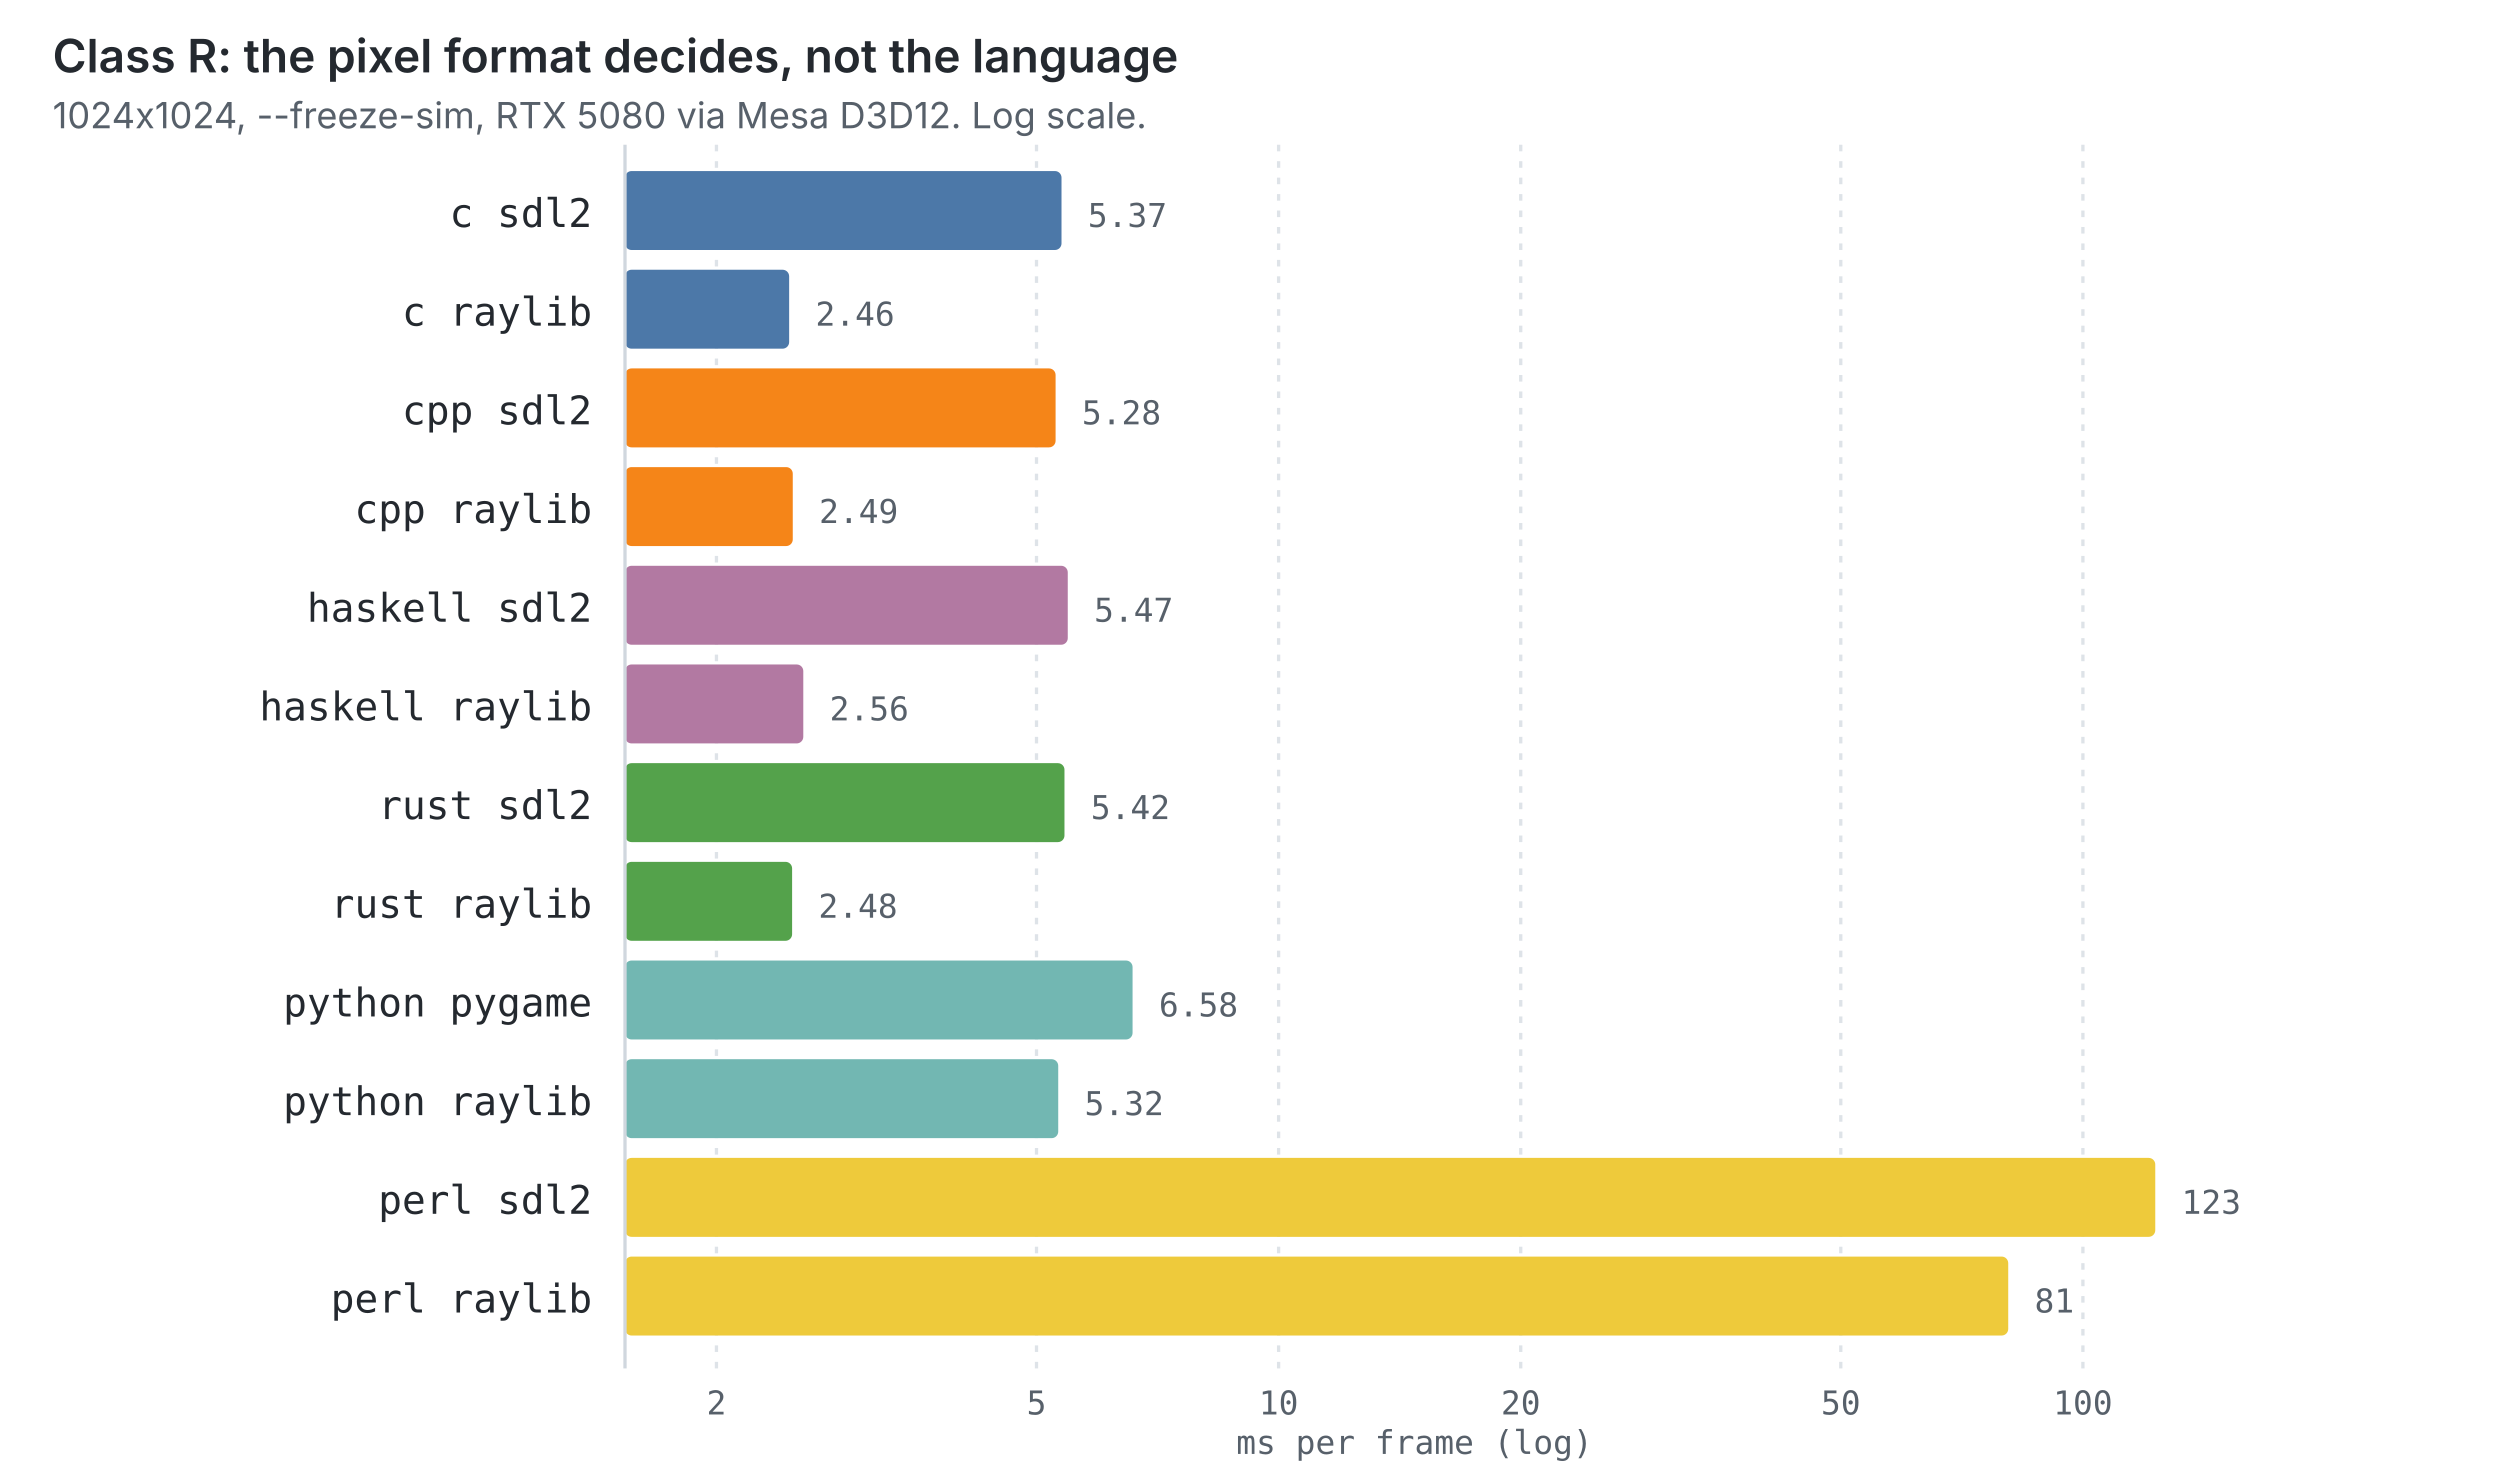
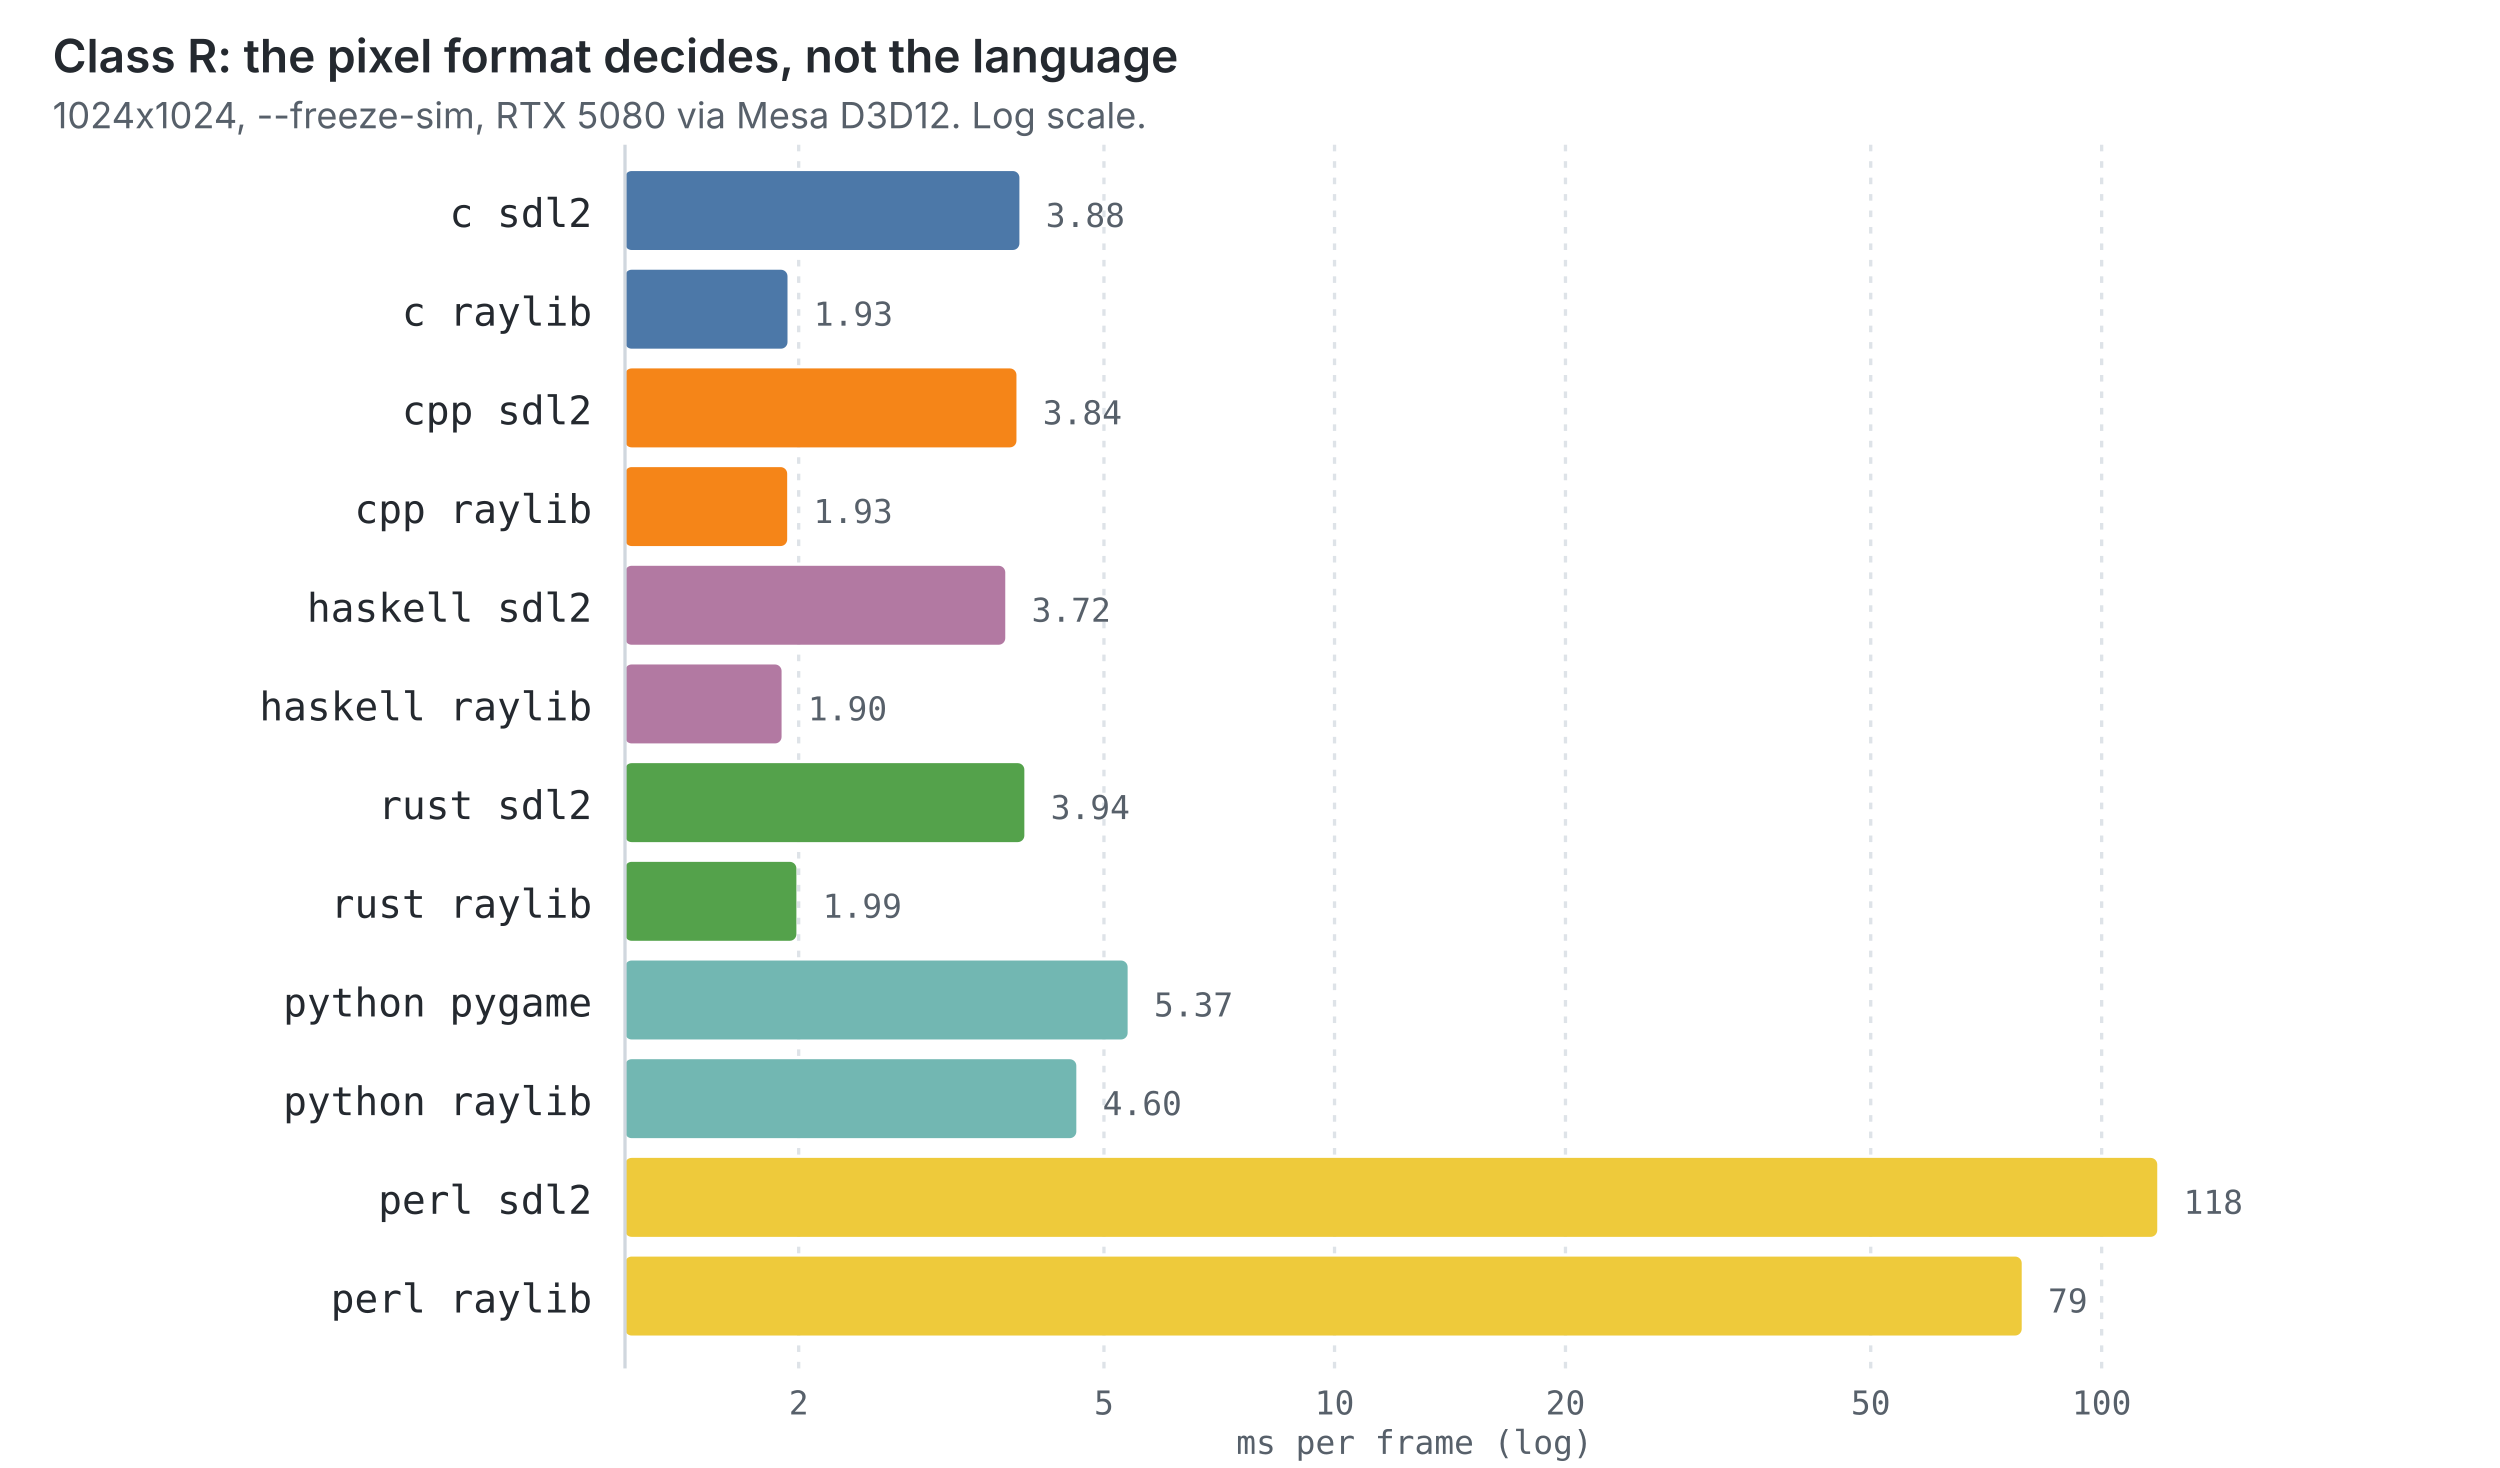
<svg xmlns="http://www.w3.org/2000/svg" viewBox="0 0 760 446" width="760" height="446" role="img" aria-label="Class R: the pixel format decides, not the language">
  <style>
    .bg    { fill: none; }
    .lbl   { fill: #24292f; font: 12px ui-monospace, "SF Mono", Menlo, monospace; }
    .lbl-s { fill: #57606a; font: 10px ui-monospace, "SF Mono", Menlo, monospace; }
    .ttl   { fill: #24292f; font: 600 14px -apple-system, "Segoe UI", sans-serif; }
    .sub   { fill: #57606a; font: 11px -apple-system, "Segoe UI", sans-serif; }
    .axis  { stroke: #d0d7de; stroke-width: 1; }
    .grid  { stroke: #d0d7de; stroke-width: 1; stroke-dasharray: 2 3; opacity: .7; }
    @media (prefers-color-scheme: dark) {
      .lbl   { fill: #e6edf3; }
      .lbl-s { fill: #9198a1; }
      .ttl   { fill: #e6edf3; }
      .sub   { fill: #9198a1; }
      .axis  { stroke: #3d444d; }
      .grid  { stroke: #3d444d; }
    }
  </style>
  <text x="16" y="22" class="ttl">Class R: the pixel format decides, not the language</text>
  <text x="16" y="39" class="sub">1024x1024, --freeze-sim, RTX 5080 via Mesa D3D12. Log scale.</text>
-   <line x1="217.8" y1="44" x2="217.8" y2="416" class="grid" />
-   <text x="217.8" y="430" class="lbl-s" text-anchor="middle">2</text>
-   <line x1="315.1" y1="44" x2="315.1" y2="416" class="grid" />
-   <text x="315.1" y="430" class="lbl-s" text-anchor="middle">5</text>
-   <line x1="388.7" y1="44" x2="388.7" y2="416" class="grid" />
-   <text x="388.7" y="430" class="lbl-s" text-anchor="middle">10</text>
-   <line x1="462.3" y1="44" x2="462.3" y2="416" class="grid" />
-   <text x="462.3" y="430" class="lbl-s" text-anchor="middle">20</text>
-   <line x1="559.6" y1="44" x2="559.6" y2="416" class="grid" />
-   <text x="559.6" y="430" class="lbl-s" text-anchor="middle">50</text>
-   <line x1="633.2" y1="44" x2="633.2" y2="416" class="grid" />
-   <text x="633.2" y="430" class="lbl-s" text-anchor="middle">100</text>
+   <line x1="242.8" y1="44" x2="242.8" y2="416" class="grid" />
+   <text x="242.8" y="430" class="lbl-s" text-anchor="middle">2</text>
+   <line x1="335.6" y1="44" x2="335.6" y2="416" class="grid" />
+   <text x="335.6" y="430" class="lbl-s" text-anchor="middle">5</text>
+   <line x1="405.7" y1="44" x2="405.7" y2="416" class="grid" />
+   <text x="405.7" y="430" class="lbl-s" text-anchor="middle">10</text>
+   <line x1="475.9" y1="44" x2="475.9" y2="416" class="grid" />
+   <text x="475.9" y="430" class="lbl-s" text-anchor="middle">20</text>
+   <line x1="568.7" y1="44" x2="568.7" y2="416" class="grid" />
+   <text x="568.7" y="430" class="lbl-s" text-anchor="middle">50</text>
+   <line x1="638.9" y1="44" x2="638.9" y2="416" class="grid" />
+   <text x="638.9" y="430" class="lbl-s" text-anchor="middle">100</text>
  <text x="430" y="442" class="lbl-s" text-anchor="middle">ms per frame (log)</text>
  <text x="180" y="69" class="lbl" text-anchor="end">c sdl2</text>
-   <rect x="190" y="52" width="132.7" height="24" rx="2" fill="#4c78a8" />
-   <text x="330.7" y="69" class="lbl-s">5.37</text>
+   <rect x="190" y="52" width="119.9" height="24" rx="2" fill="#4c78a8" />
+   <text x="317.9" y="69" class="lbl-s">3.88</text>
  <text x="180" y="99" class="lbl" text-anchor="end">c raylib</text>
-   <rect x="190" y="82" width="49.9" height="24" rx="2" fill="#4c78a8" />
-   <text x="247.9" y="99" class="lbl-s">2.46</text>
+   <rect x="190" y="82" width="49.4" height="24" rx="2" fill="#4c78a8" />
+   <text x="247.4" y="99" class="lbl-s">1.93</text>
  <text x="180" y="129" class="lbl" text-anchor="end">cpp sdl2</text>
-   <rect x="190" y="112" width="130.9" height="24" rx="2" fill="#f58518" />
-   <text x="328.9" y="129" class="lbl-s">5.28</text>
+   <rect x="190" y="112" width="119.0" height="24" rx="2" fill="#f58518" />
+   <text x="317.0" y="129" class="lbl-s">3.84</text>
  <text x="180" y="159" class="lbl" text-anchor="end">cpp raylib</text>
-   <rect x="190" y="142" width="51.0" height="24" rx="2" fill="#f58518" />
-   <text x="249.0" y="159" class="lbl-s">2.49</text>
+   <rect x="190" y="142" width="49.3" height="24" rx="2" fill="#f58518" />
+   <text x="247.3" y="159" class="lbl-s">1.93</text>
  <text x="180" y="189" class="lbl" text-anchor="end">haskell sdl2</text>
-   <rect x="190" y="172" width="134.6" height="24" rx="2" fill="#b279a2" />
-   <text x="332.6" y="189" class="lbl-s">5.47</text>
+   <rect x="190" y="172" width="115.6" height="24" rx="2" fill="#b279a2" />
+   <text x="313.6" y="189" class="lbl-s">3.72</text>
  <text x="180" y="219" class="lbl" text-anchor="end">haskell raylib</text>
-   <rect x="190" y="202" width="54.2" height="24" rx="2" fill="#b279a2" />
-   <text x="252.2" y="219" class="lbl-s">2.56</text>
+   <rect x="190" y="202" width="47.6" height="24" rx="2" fill="#b279a2" />
+   <text x="245.6" y="219" class="lbl-s">1.90</text>
  <text x="180" y="249" class="lbl" text-anchor="end">rust sdl2</text>
-   <rect x="190" y="232" width="133.6" height="24" rx="2" fill="#54a24b" />
-   <text x="331.6" y="249" class="lbl-s">5.42</text>
+   <rect x="190" y="232" width="121.4" height="24" rx="2" fill="#54a24b" />
+   <text x="319.4" y="249" class="lbl-s">3.94</text>
  <text x="180" y="279" class="lbl" text-anchor="end">rust raylib</text>
-   <rect x="190" y="262" width="50.8" height="24" rx="2" fill="#54a24b" />
-   <text x="248.8" y="279" class="lbl-s">2.48</text>
+   <rect x="190" y="262" width="52.1" height="24" rx="2" fill="#54a24b" />
+   <text x="250.1" y="279" class="lbl-s">1.99</text>
  <text x="180" y="309" class="lbl" text-anchor="end">python pygame</text>
-   <rect x="190" y="292" width="154.3" height="24" rx="2" fill="#72b7b2" />
-   <text x="352.3" y="309" class="lbl-s">6.58</text>
+   <rect x="190" y="292" width="152.8" height="24" rx="2" fill="#72b7b2" />
+   <text x="350.8" y="309" class="lbl-s">5.37</text>
  <text x="180" y="339" class="lbl" text-anchor="end">python raylib</text>
-   <rect x="190" y="322" width="131.7" height="24" rx="2" fill="#72b7b2" />
-   <text x="329.7" y="339" class="lbl-s">5.32</text>
+   <rect x="190" y="322" width="137.2" height="24" rx="2" fill="#72b7b2" />
+   <text x="335.2" y="339" class="lbl-s">4.60</text>
  <text x="180" y="369" class="lbl" text-anchor="end">perl sdl2</text>
-   <rect x="190" y="352" width="465.2" height="24" rx="2" fill="#eeca3b" />
-   <text x="663.2" y="369" class="lbl-s">123</text>
+   <rect x="190" y="352" width="465.8" height="24" rx="2" fill="#eeca3b" />
+   <text x="663.8" y="369" class="lbl-s">118</text>
  <text x="180" y="399" class="lbl" text-anchor="end">perl raylib</text>
-   <rect x="190" y="382" width="420.5" height="24" rx="2" fill="#eeca3b" />
-   <text x="618.5" y="399" class="lbl-s">81</text>
+   <rect x="190" y="382" width="424.6" height="24" rx="2" fill="#eeca3b" />
+   <text x="622.6" y="399" class="lbl-s">79</text>
  <line x1="190" y1="44" x2="190" y2="416" class="axis" />
</svg>
